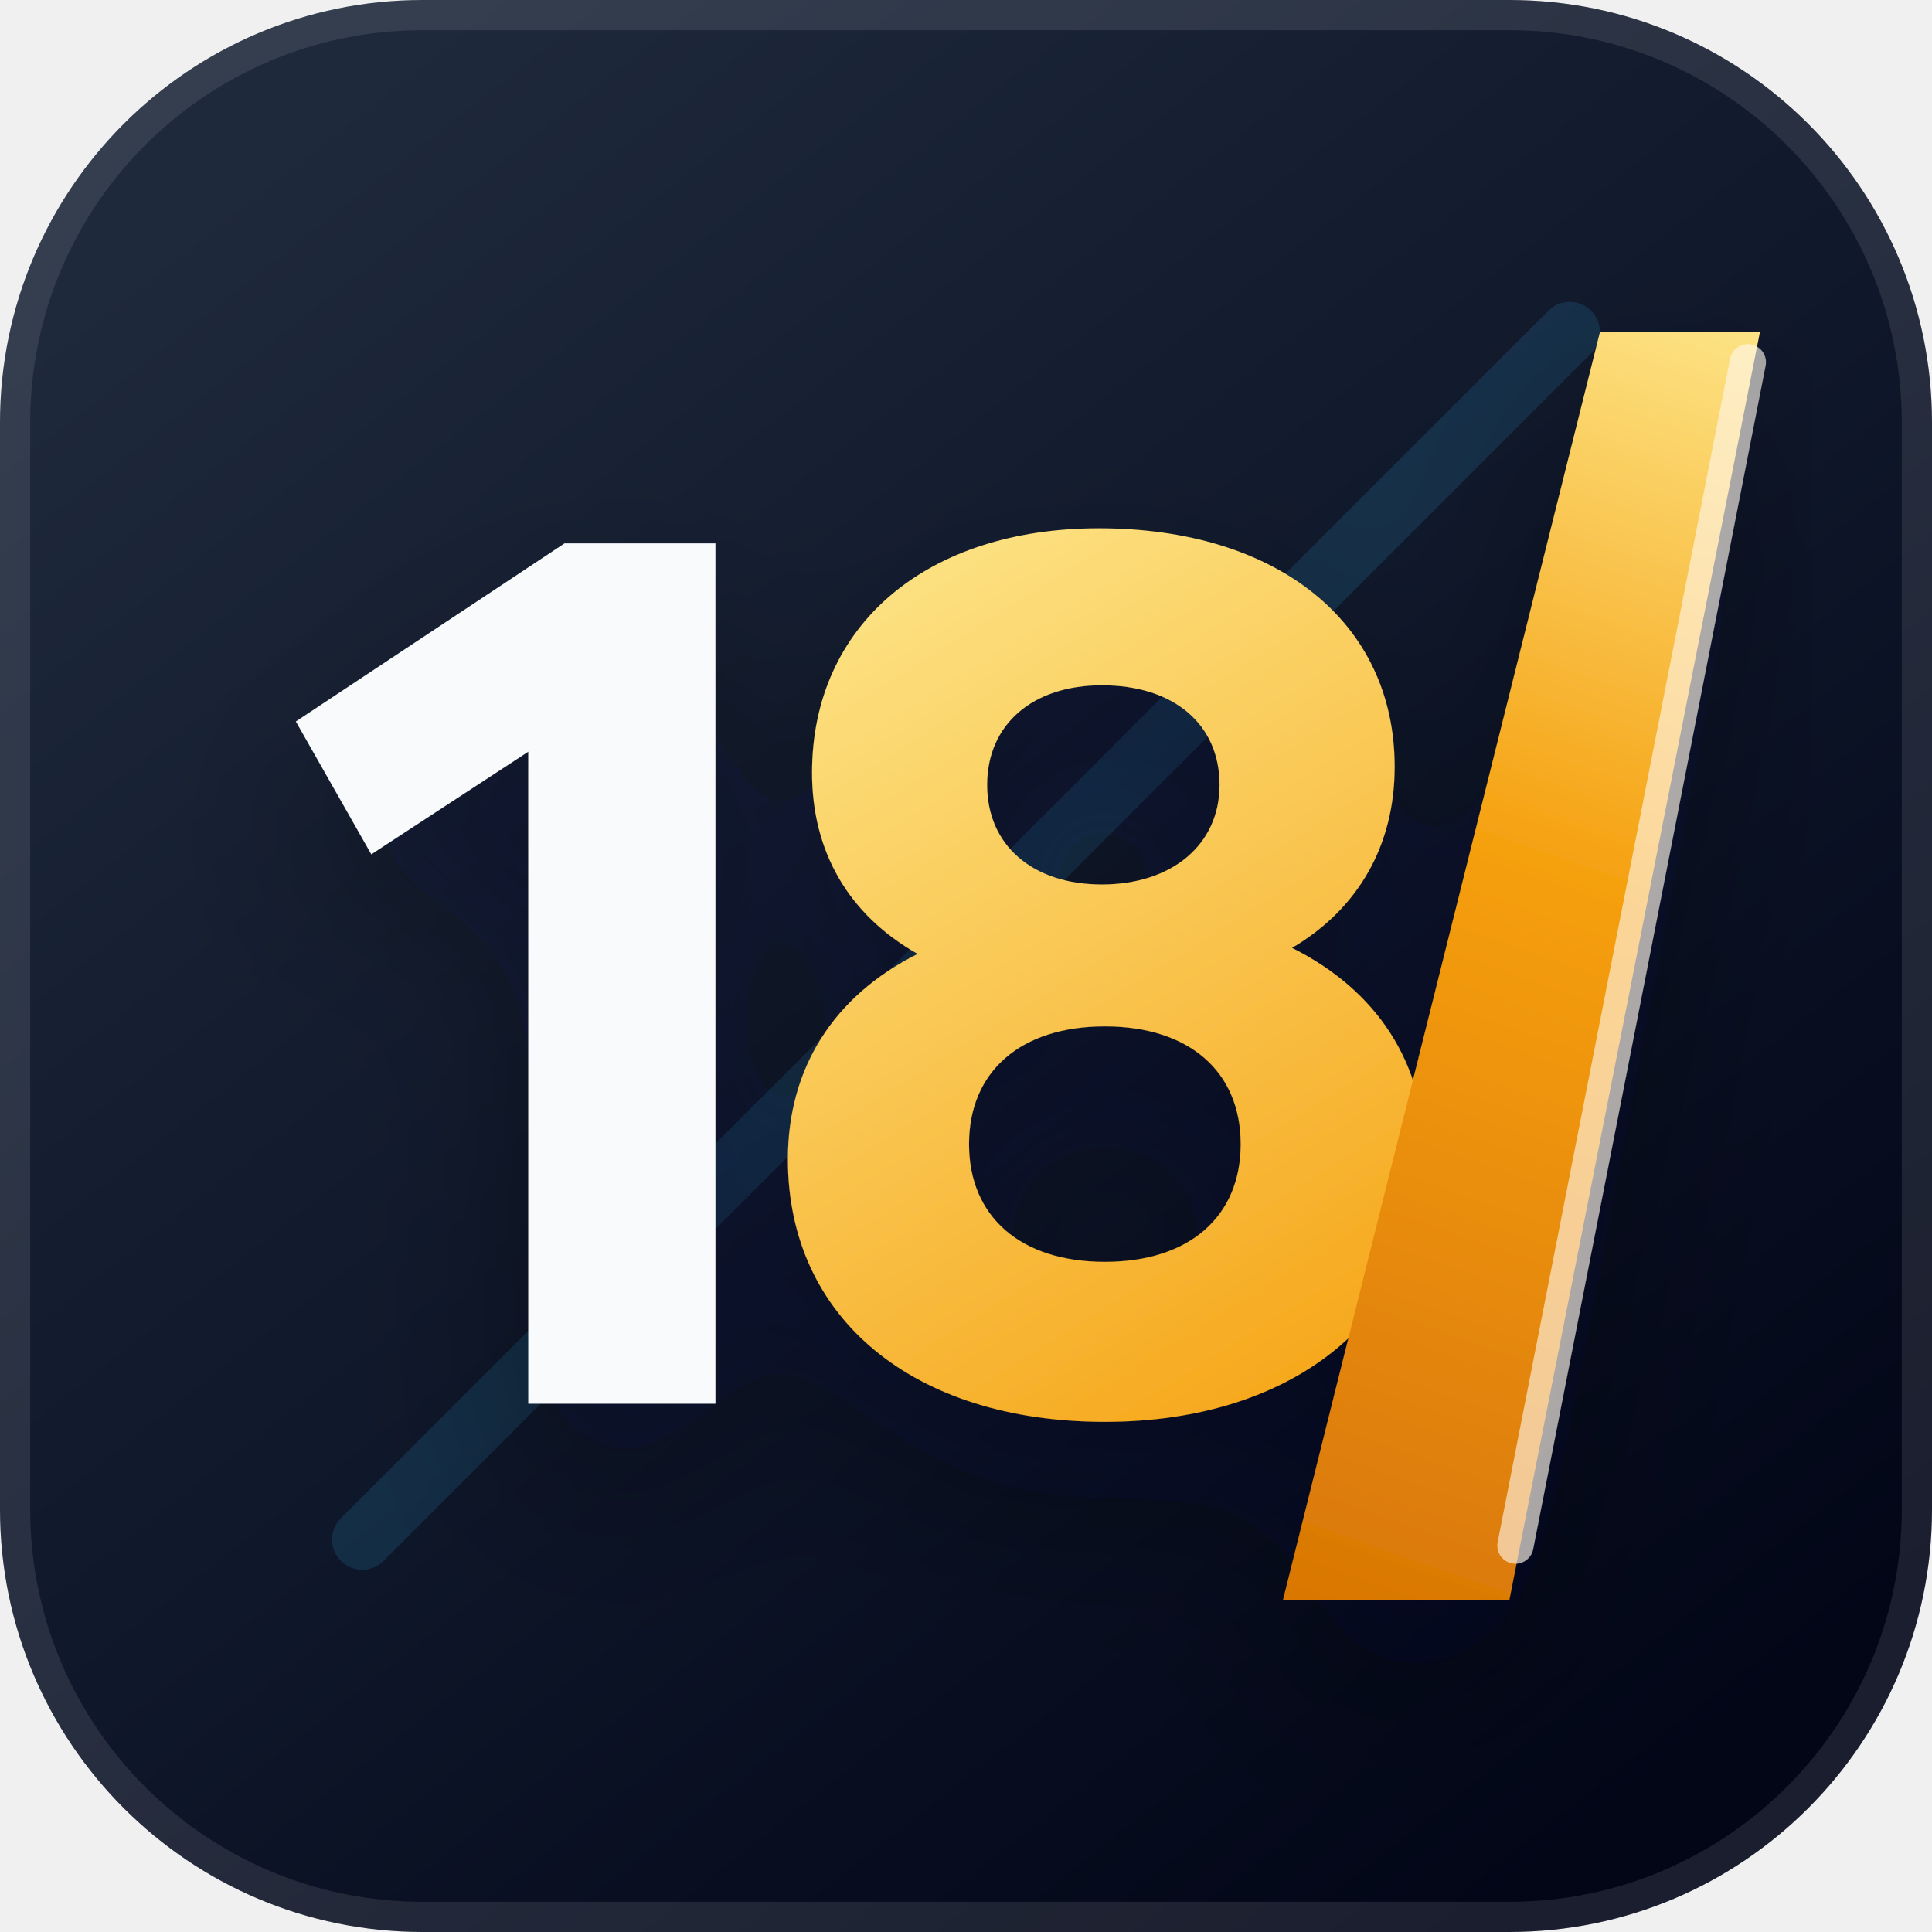
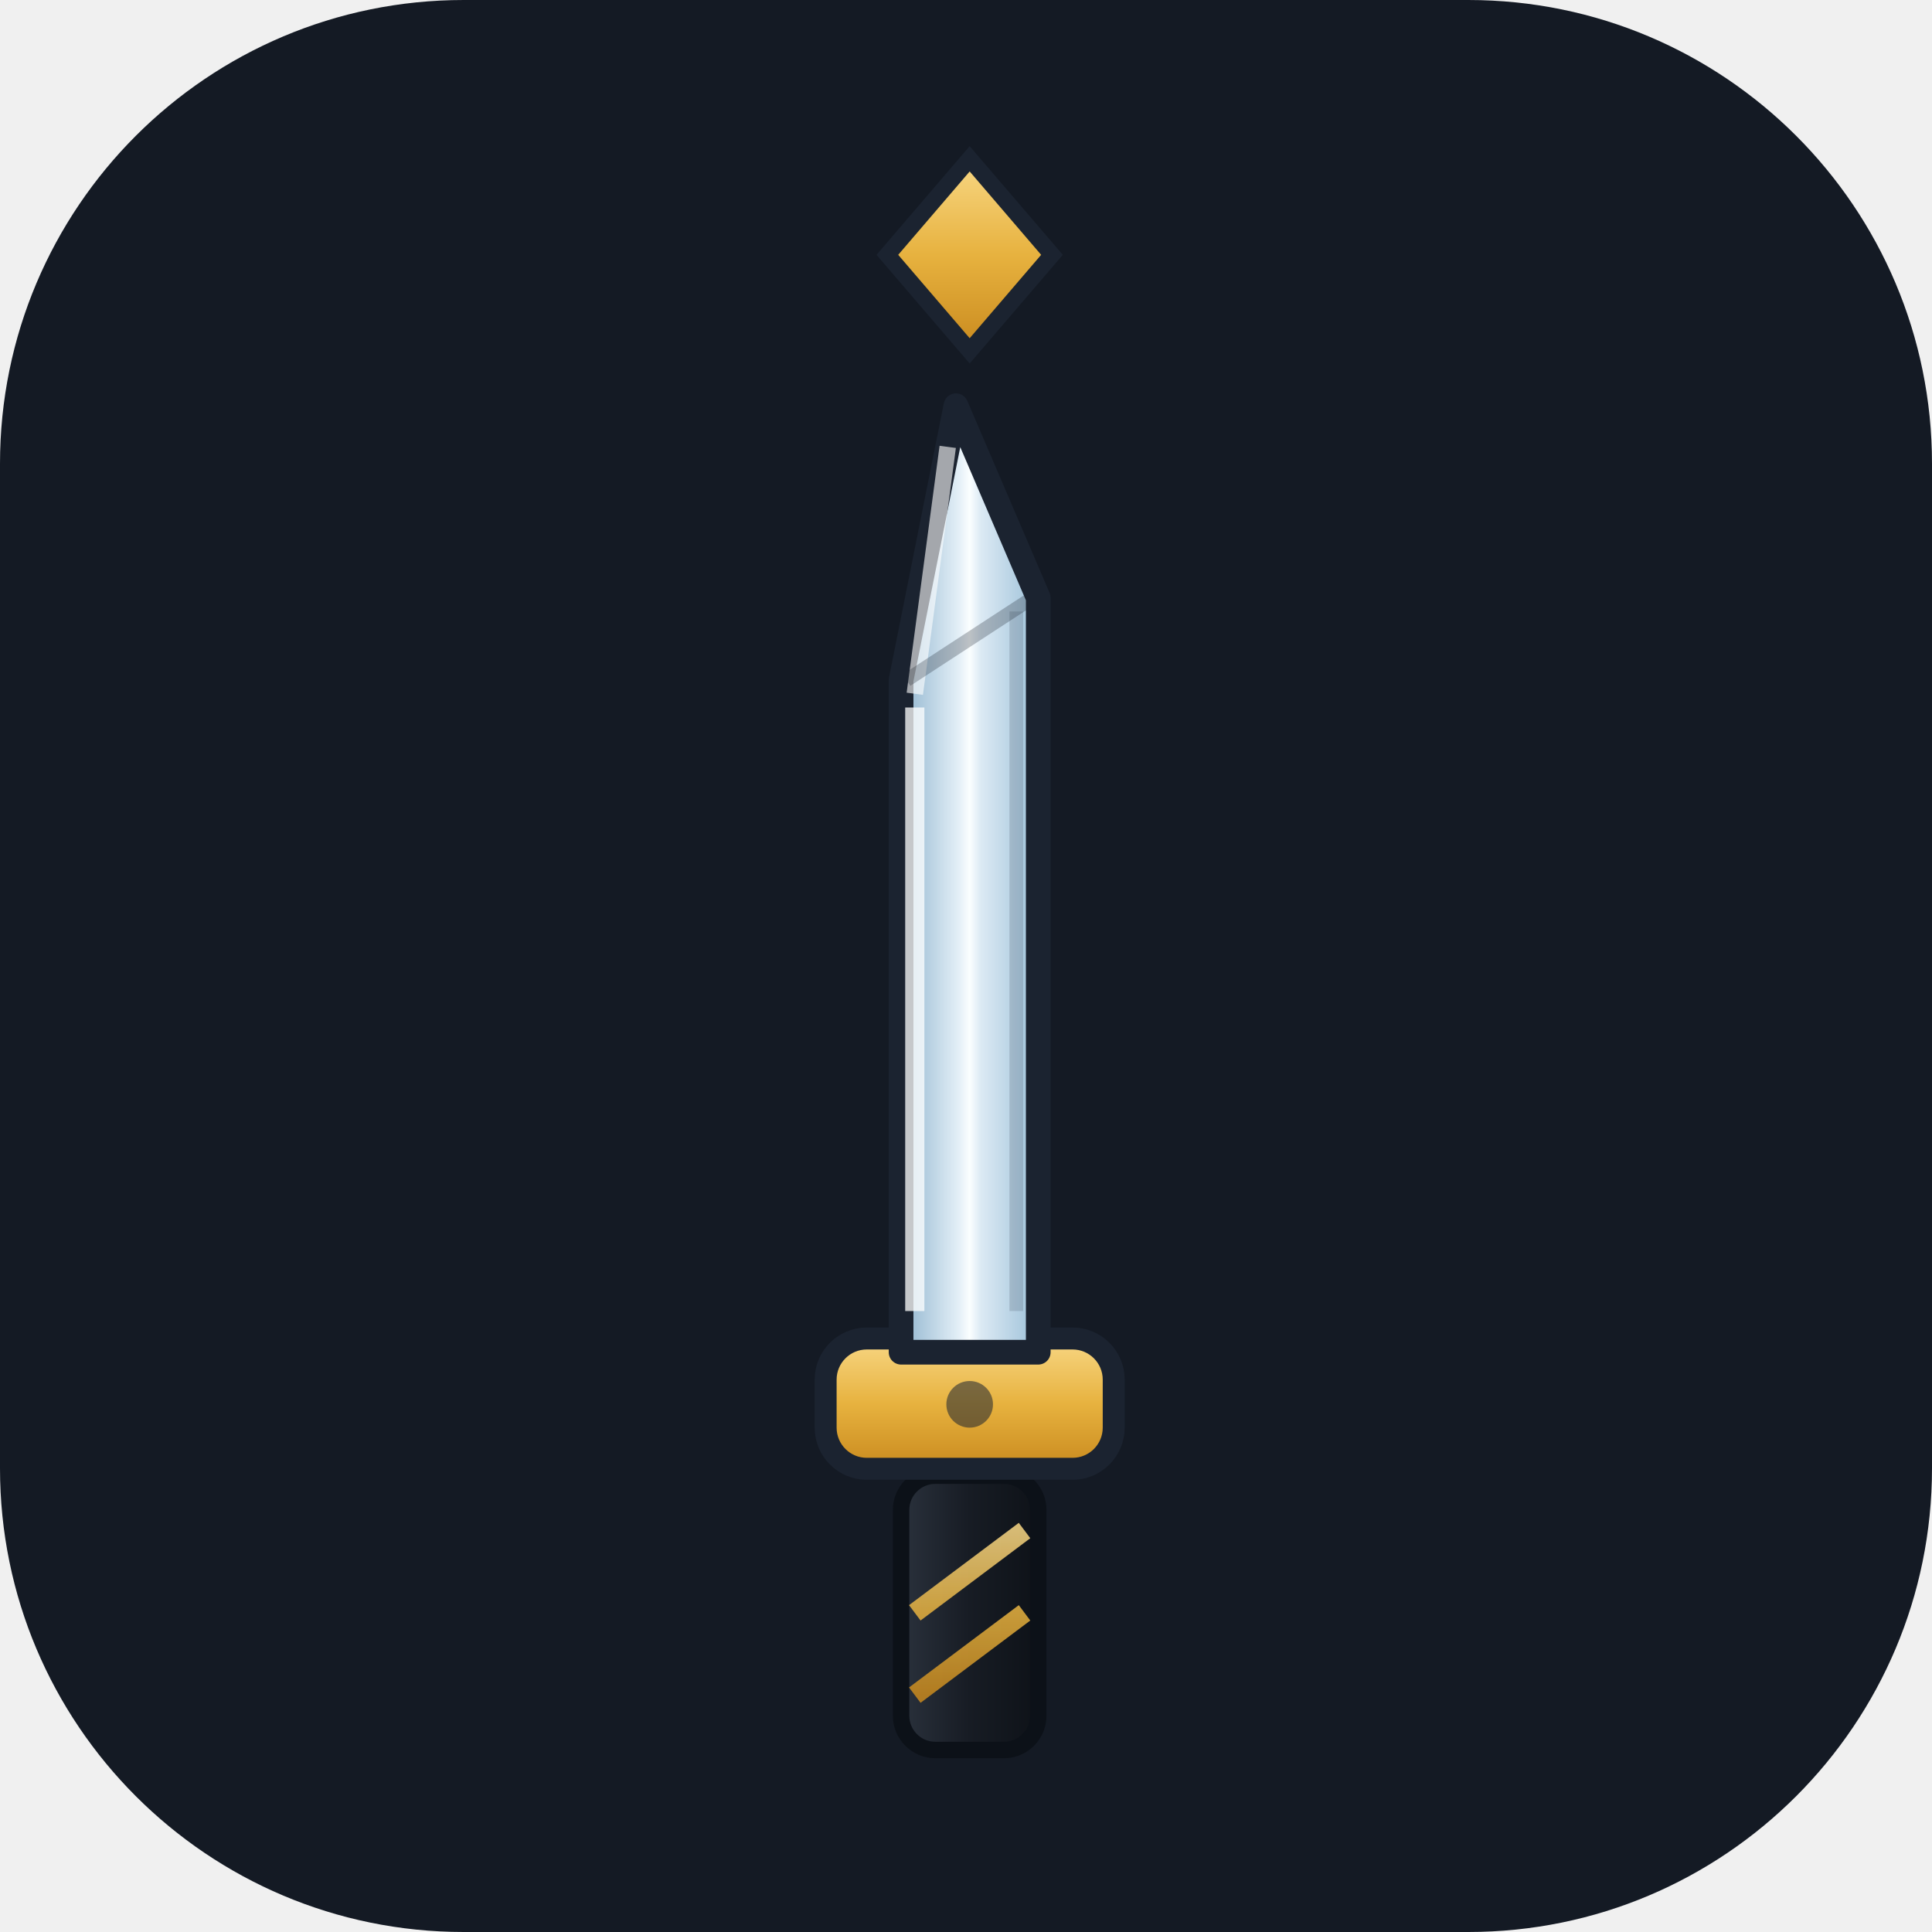
- <svg xmlns="http://www.w3.org/2000/svg" viewBox="0 0 64 64" fill="none" role="img" aria-labelledby="title desc">
+ <svg xmlns="http://www.w3.org/2000/svg" viewBox="0 0 100 100" width="64" height="64" role="img" aria-label="i18n-sharpen icon">
  <defs>
-     <linearGradient id="bg" x1="10" y1="4" x2="54" y2="60" gradientUnits="userSpaceOnUse">
-       <stop stop-color="#1E293B" />
-       <stop offset="0.52" stop-color="#0F172A" />
-       <stop offset="1" stop-color="#020617" />
+     <linearGradient id="steel" x1="0" y1="0" x2="1" y2="0">
+       <stop offset="0" stop-color="#8FB4CE" />
+       <stop offset="0.42" stop-color="#E3EFF7" />
+       <stop offset="0.5" stop-color="#FBFEFF" />
+       <stop offset="0.58" stop-color="#DCEAF4" />
+       <stop offset="1" stop-color="#9CC0D8" />
    </linearGradient>
-     <linearGradient id="blade" x1="43" y1="53" x2="58" y2="10" gradientUnits="userSpaceOnUse">
-       <stop stop-color="#D97706" />
-       <stop offset="0.55" stop-color="#F59E0B" />
-       <stop offset="1" stop-color="#FDE68A" />
+     <linearGradient id="goldG" x1="0" y1="0" x2="0" y2="1">
+       <stop offset="0" stop-color="#F8D784" />
+       <stop offset="0.5" stop-color="#E7B23F" />
+       <stop offset="1" stop-color="#C98A1E" />
    </linearGradient>
-     <linearGradient id="eight" x1="28" y1="17" x2="48" y2="49" gradientUnits="userSpaceOnUse">
-       <stop stop-color="#FDE68A" />
-       <stop offset="1" stop-color="#F59E0B" />
+     <linearGradient id="grip" x1="0" y1="0" x2="1" y2="0">
+       <stop offset="0" stop-color="#2A313C" />
+       <stop offset="0.5" stop-color="#171C24" />
+       <stop offset="1" stop-color="#0E1218" />
    </linearGradient>
-     <filter id="shadow" x="4" y="4" width="56" height="56" color-interpolation-filters="sRGB" filterUnits="userSpaceOnUse">
-       <feDropShadow dx="0" dy="3" stdDeviation="3" flood-color="#020617" flood-opacity="0.34" />
-     </filter>
+     <linearGradient id="gripD" x1="0" y1="0" x2="1" y2="0">
+       <stop offset="0" stop-color="#5C6776" />
+       <stop offset="0.5" stop-color="#444E5C" />
+       <stop offset="1" stop-color="#39414D" />
+     </linearGradient>
  </defs>
-   <rect width="64" height="64" rx="14" fill="url(#bg)" />
-   <rect x="0.5" y="0.5" width="63" height="63" rx="13.5" stroke="#FFFFFF" stroke-opacity="0.1" />
-   <path d="M12 51L52 11" stroke="#38BDF8" stroke-opacity="0.14" stroke-width="2" stroke-linecap="round" />
-   <g filter="url(#shadow)">
-     <path fill="#F8FAFC" d="M17.5 46.5V24.9l-5.2 3.4-2.5-4.4 8.9-5.9h5v28.5h-6.2Z" />
-     <path fill="url(#eight)" fill-rule="evenodd" d="M36.4 17.5c-5.7 0-9.5 3.2-9.5 8.1 0 2.6 1.2 4.7 3.5 6-2.8 1.4-4.3 3.8-4.3 6.8 0 5.3 4.2 8.7 10.5 8.7s10.6-3.5 10.6-8.8c0-3.1-1.6-5.5-4.4-6.9 2.2-1.3 3.4-3.4 3.4-6 0-4.8-3.9-7.9-9.8-7.9Zm.1 5.2c2.4 0 3.9 1.3 3.9 3.3s-1.6 3.3-3.9 3.3c-2.3 0-3.8-1.3-3.8-3.3s1.5-3.3 3.8-3.3Zm.1 11.3c2.8 0 4.5 1.5 4.5 3.9s-1.7 3.9-4.5 3.9-4.5-1.5-4.5-3.9 1.7-3.9 4.5-3.9Z" />
-     <path d="M42.5 53H50l8.3-42H53l-10.5 42Z" fill="url(#blade)" />
-     <path d="M50.2 51.2 57.9 12" stroke="#FFF7ED" stroke-opacity="0.62" stroke-width="1.2" stroke-linecap="round" />
+   <rect x="0" y="0" width="100" height="100" rx="24" fill="#141A24" />
+   <g transform="translate(43.8,92) scale(0.71)">
+     <g>
+       <rect x="4" y="-22" width="10" height="20" rx="2.5" fill="url(#grip)" stroke="#0C1118" stroke-width="1.2" />
+       <path d="M5,-6 L13,-12 M5,-12 L13,-18" stroke="url(#goldG)" stroke-width="1.4" opacity="0.85" />
+       <rect x="-1.5" y="-32" width="21" height="9.5" rx="3" fill="url(#goldG)" stroke="#1B2330" stroke-width="1.6" />
+       <circle cx="9" cy="-27.2" r="1.7" fill="#1B2330" opacity="0.55" />
+       <path d="M4,-31 L14,-31 L14,-86 L8,-100 L4,-80 Z" fill="url(#steel)" stroke="#1B2330" stroke-width="1.8" stroke-linejoin="round" />
+       <path d="M5,-34 L5,-78" stroke="#FFFFFF" stroke-width="1.4" opacity="0.75" />
+       <path d="M5,-79 L7.4,-97" stroke="#FFFFFF" stroke-width="1.2" opacity="0.6" />
+       <path d="M12.4,-34 L12.4,-85" stroke="#1B2330" stroke-width="1" opacity="0.16" />
+       <path d="M4.4,-80 L13.6,-86" stroke="#1B2330" stroke-width="1" opacity="0.28" />
+       <polygon points="9,-118 15,-111 9,-104 3,-111" fill="url(#goldG)" stroke="#1B2330" stroke-width="1.2" />
+     </g>
  </g>
</svg>
